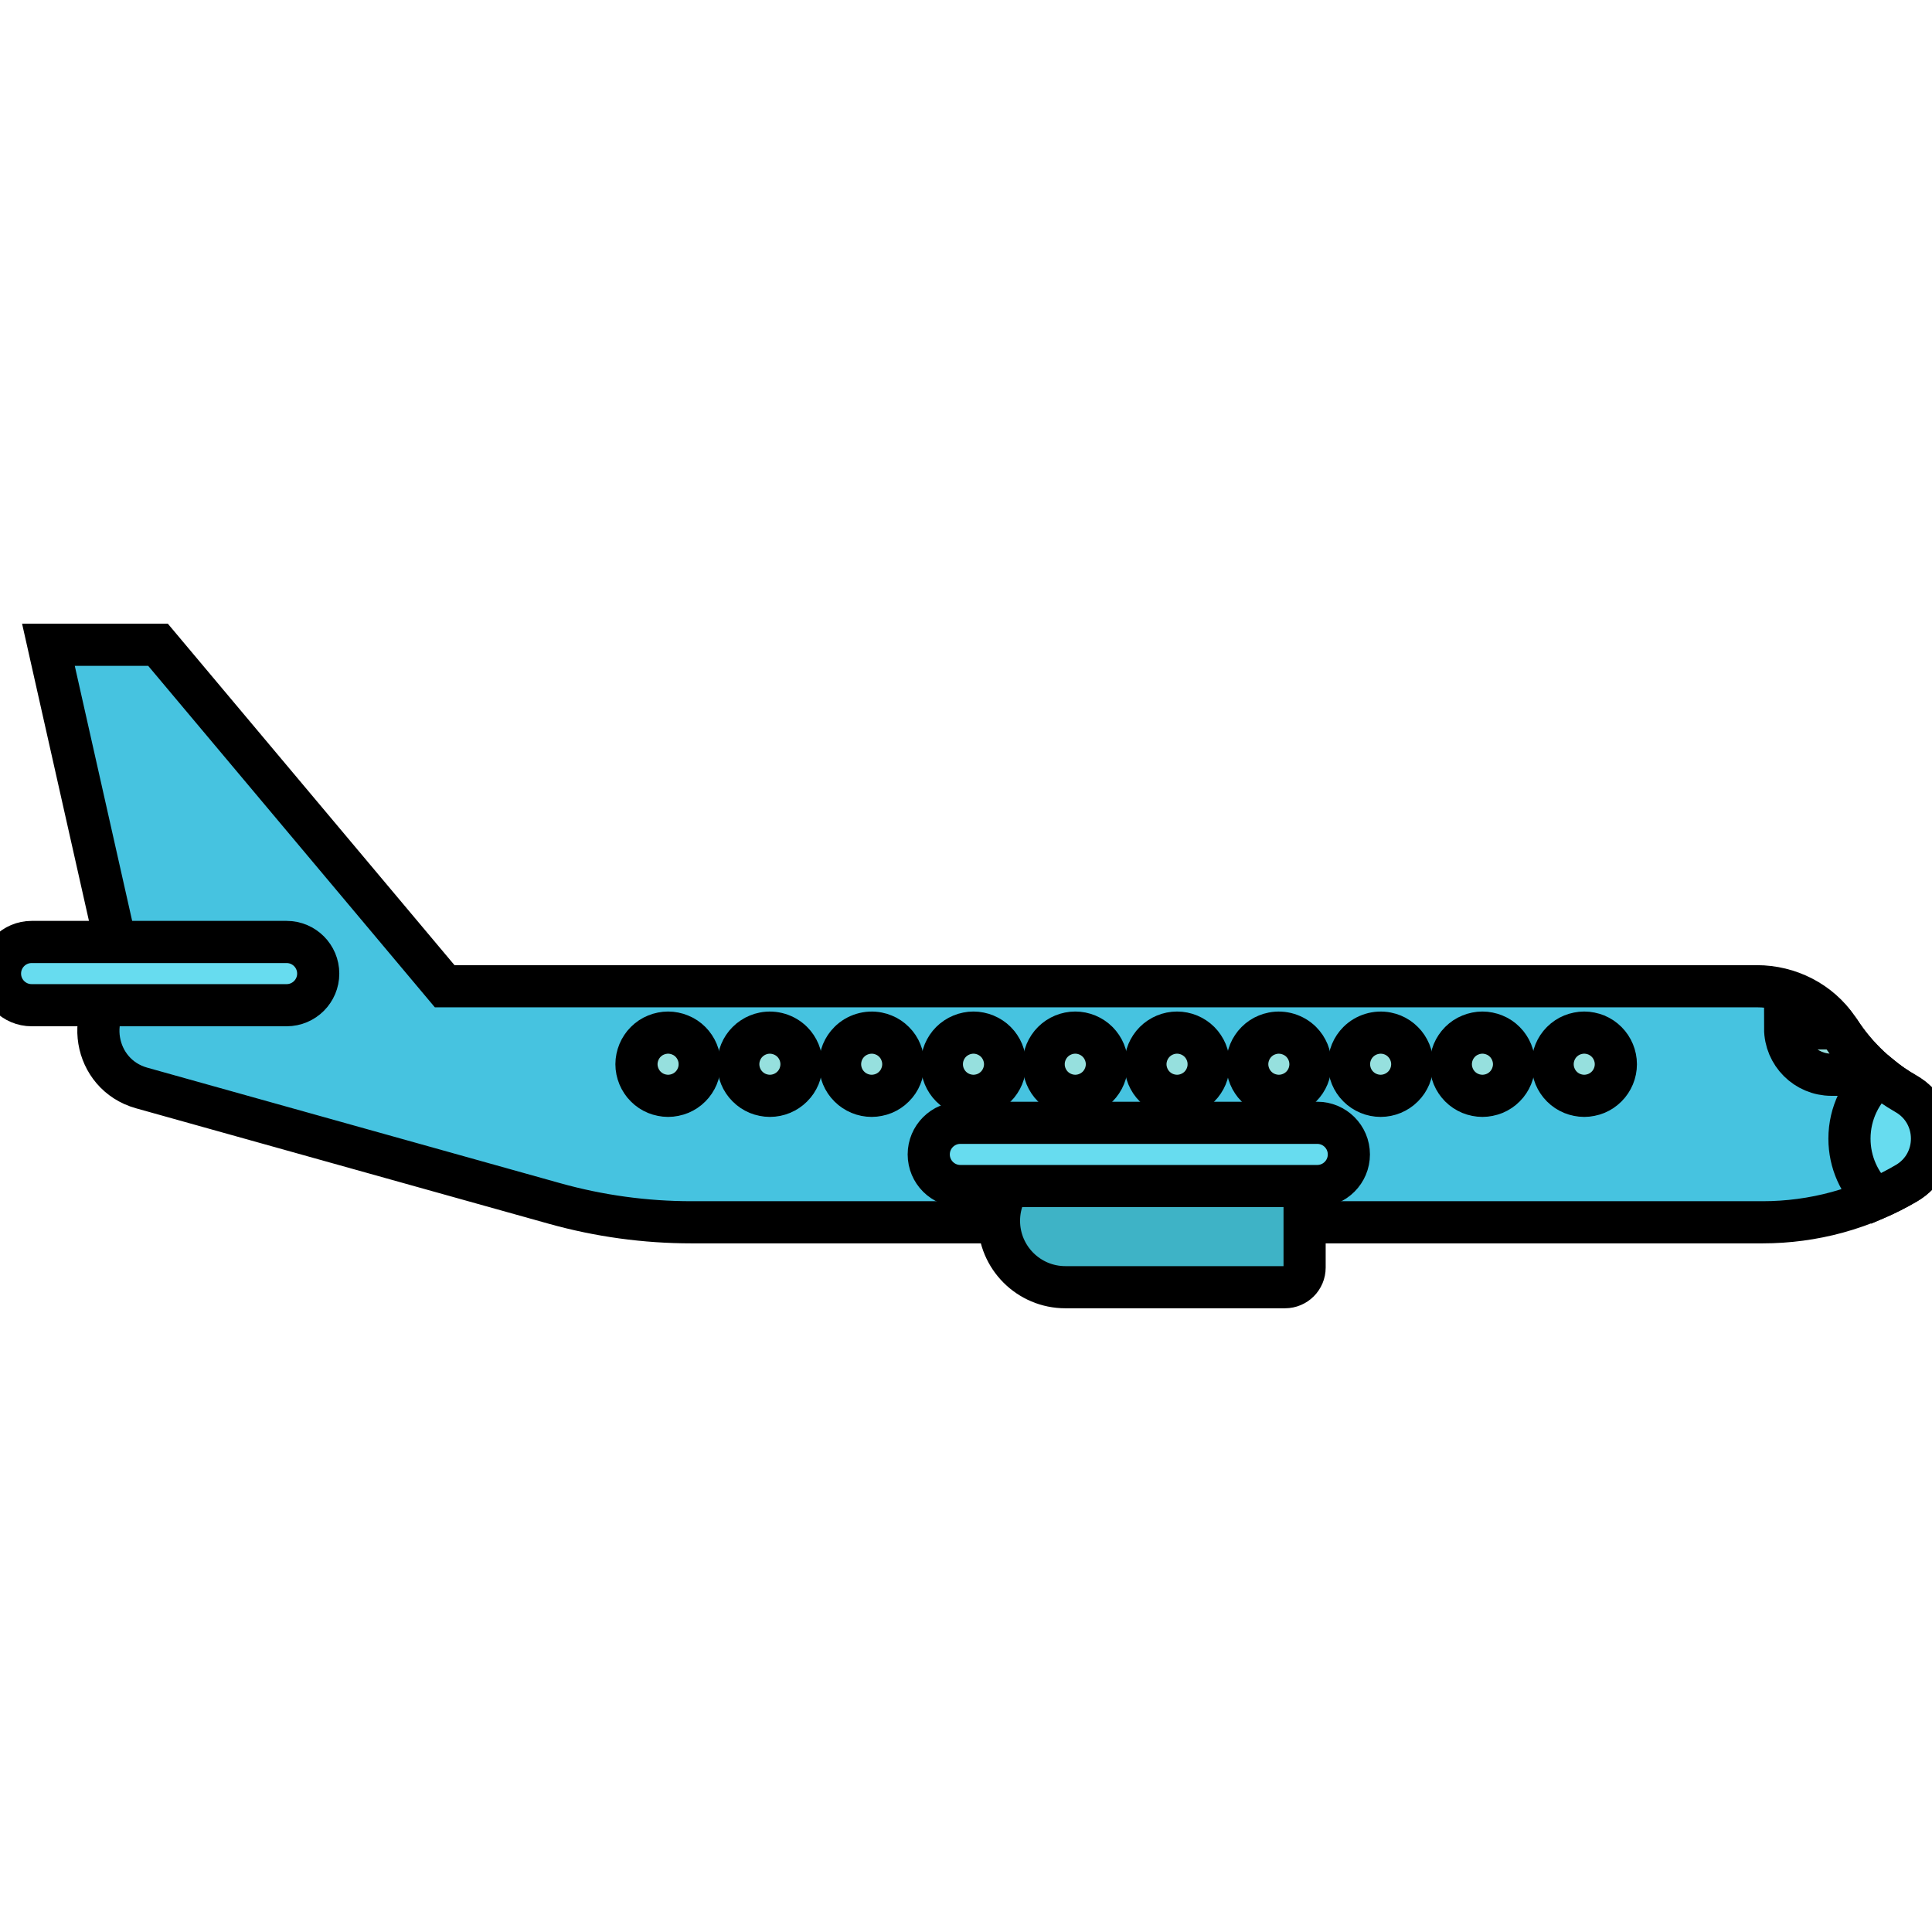
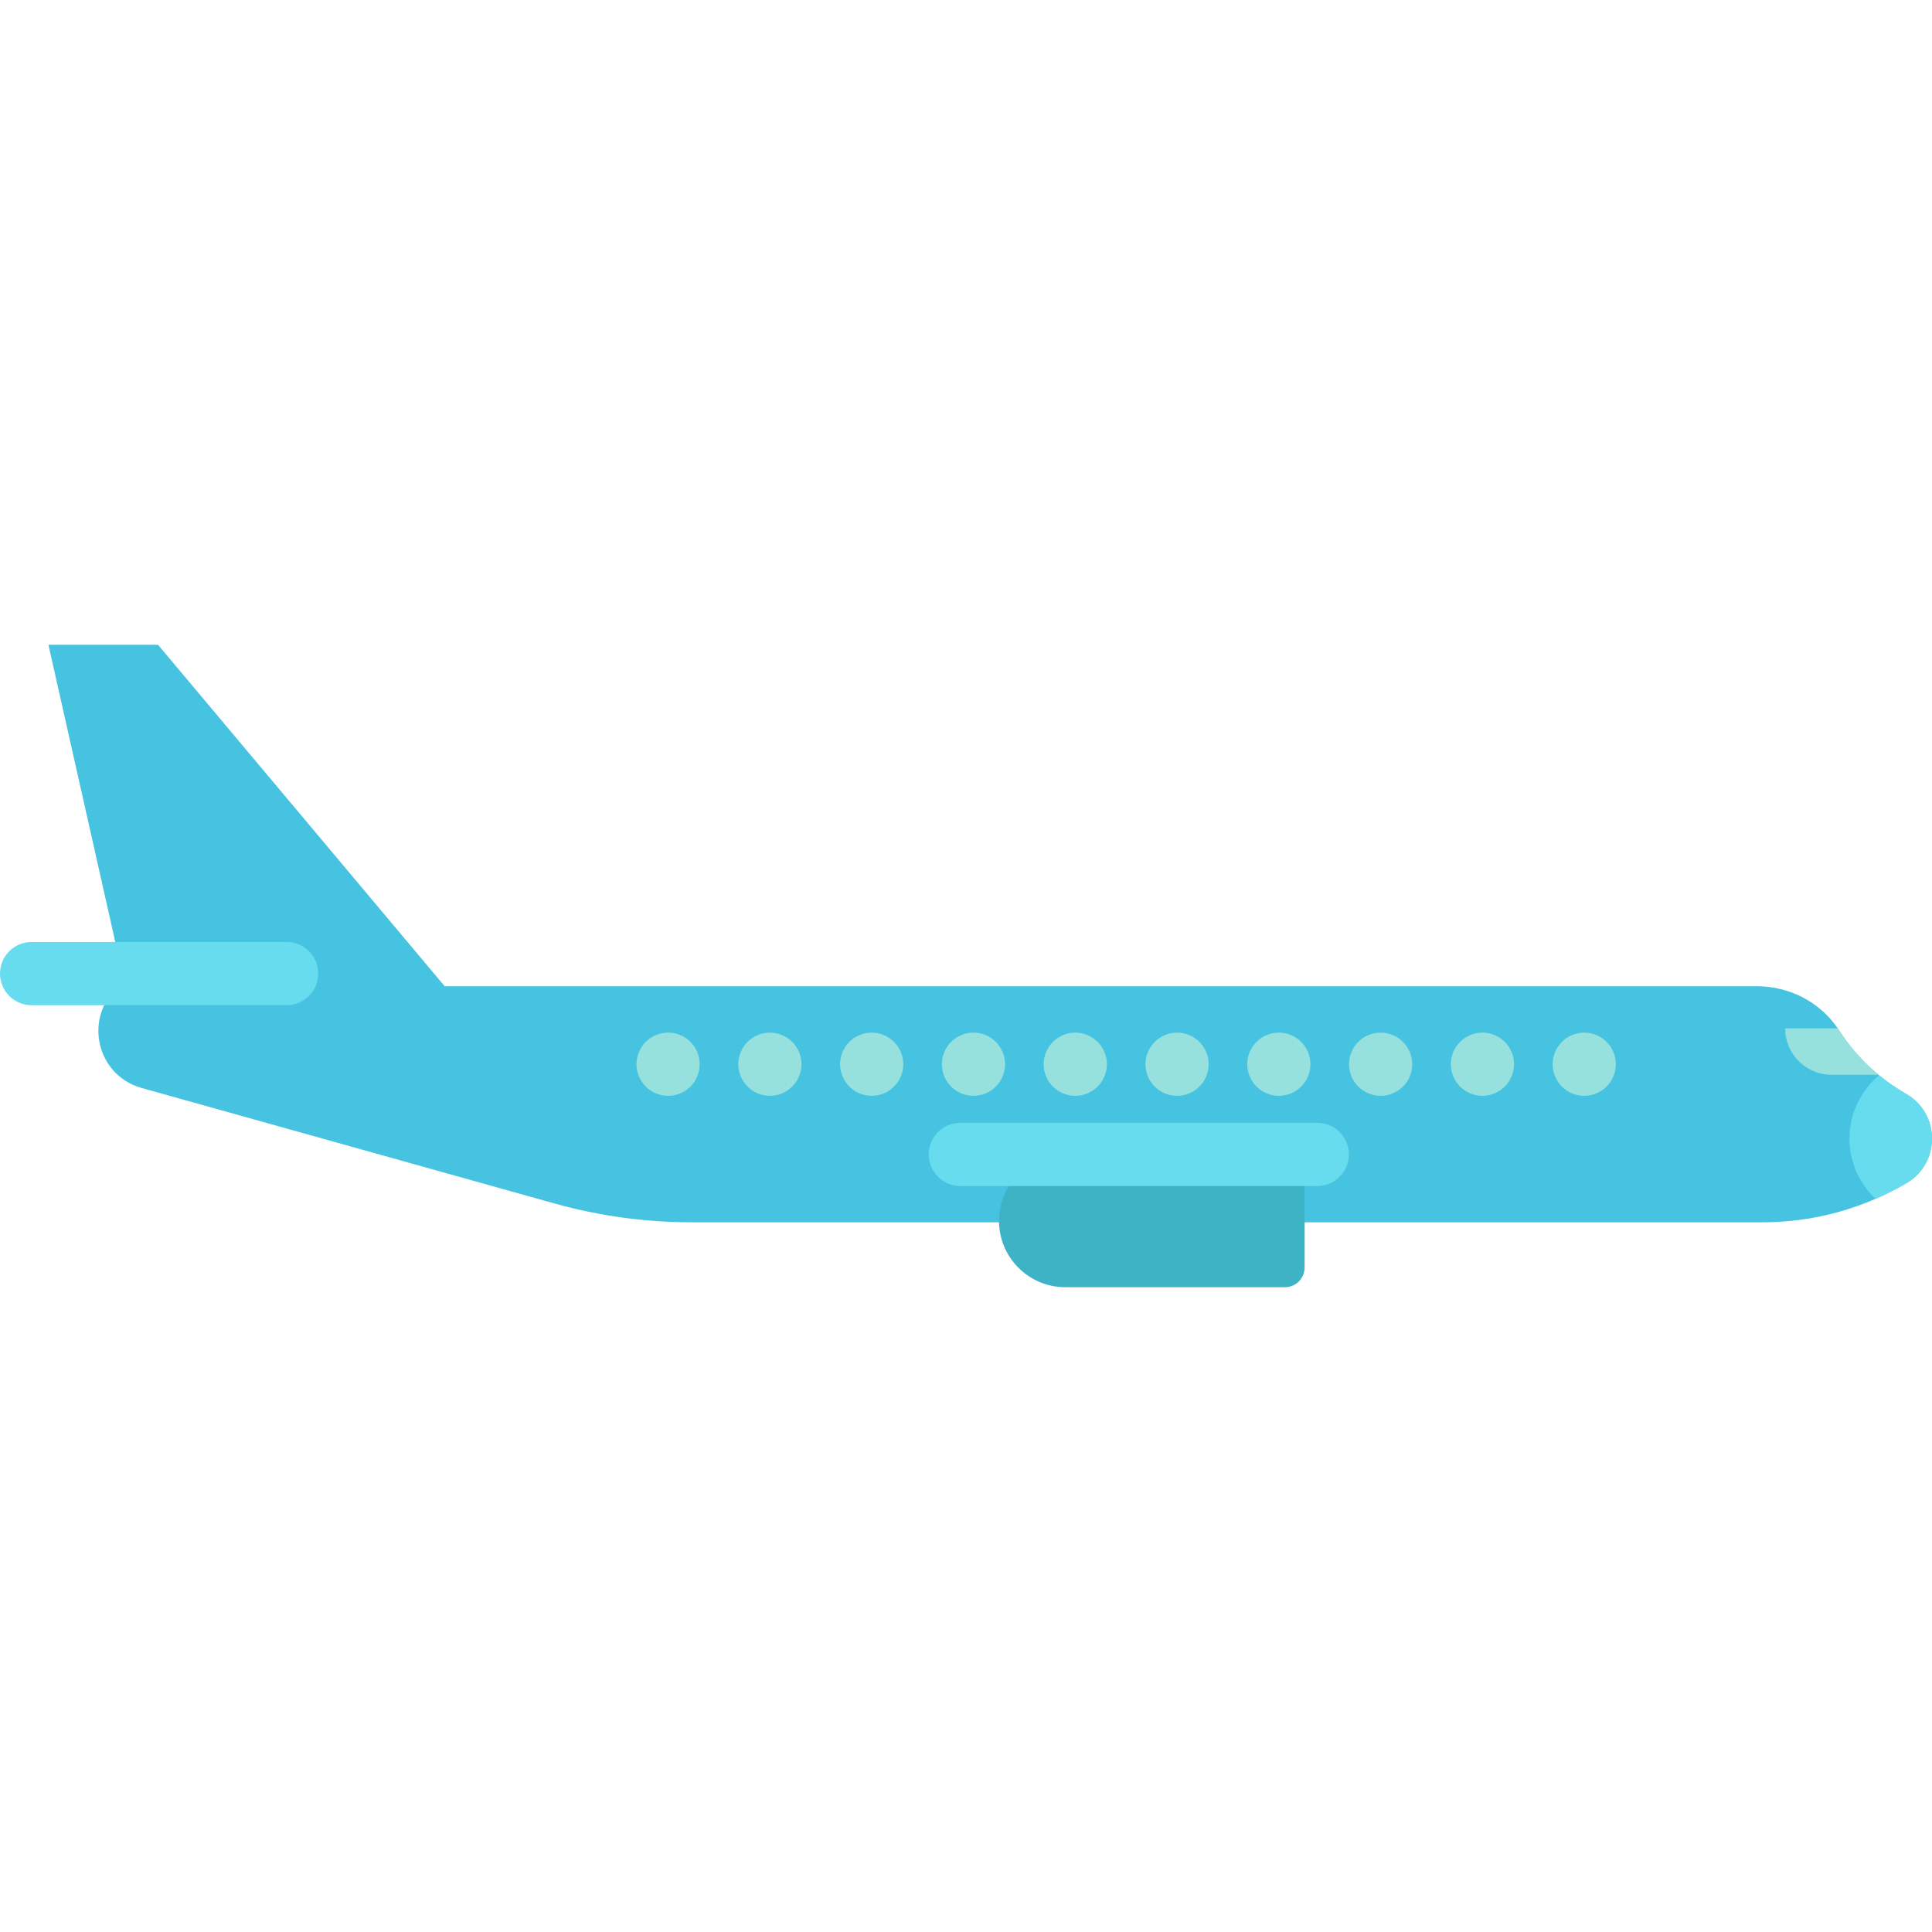
- <svg xmlns="http://www.w3.org/2000/svg" height="800px" width="800px" version="1.1" id="Layer_1" viewBox="0 0 458.329 458.329" xml:space="preserve" stroke="#000000" stroke-width="10px">
+ <svg xmlns="http://www.w3.org/2000/svg" height="800px" width="800px" version="1.1" id="Layer_1" viewBox="0 0 458.329 458.329" xml:space="preserve">
  <g>
    <path style="fill:#46C3E0;" d="M458.329,270.124c0,4.09-2.01,8.18-6.04,10.55c-2.38,1.4-4.83,2.64-7.35,3.73   c-2.96,1.28-6,2.35-9.1,3.2c-5.73,1.56-11.68,2.36-17.68,2.36h-254.12c-10.98,0-21.91-1.5-32.48-4.46l-97.95-27.4   c-11.51-3.22-14-18.42-4.12-25.14l-18-80h26l68,81h311.28c7.66,0,14.92,3.69,19.2,10c0.13,0.16,0.23,0.32,0.34,0.49   c2.01,3.14,4.4,6,7.09,8.54c0.72,0.68,1.47,1.34,2.24,1.97c0.05,0.05,0.1,0.09,0.15,0.13c1.99,1.63,4.12,3.1,6.37,4.39   C456.269,261.834,458.329,265.974,458.329,270.124z" />
    <path style="fill:#3EB3C6;" d="M252.742,305.365h52.092c2.572,0,4.657-2.085,4.657-4.657v-22.186c0-2.572-2.085-4.657-4.657-4.657   h-52.092c-8.699,0-15.751,7.052-15.751,15.751l0,0C236.992,298.313,244.044,305.365,252.742,305.365z" />
    <path style="fill:#67DCEF;" d="M67.992,238.464H7.5c-4.142,0-7.5-3.358-7.5-7.5s3.358-7.5,7.5-7.5h60.492   c4.142,0,7.5,3.358,7.5,7.5S72.134,238.464,67.992,238.464z" />
    <path style="fill:#96E0DE;" d="M445.639,254.964h-11.15c-6.07,0-11-4.92-11-11h12.48c0.13,0.16,0.23,0.32,0.34,0.49   c2.01,3.14,4.4,6,7.09,8.54C444.119,253.674,444.869,254.334,445.639,254.964z" />
    <path style="fill:#96E0DE;" d="M375.829,259.964c-0.49,0-0.99-0.05-1.47-0.15c-0.48-0.09-0.95-0.24-1.4-0.42   c-0.46-0.19-0.89-0.42-1.3-0.69c-0.41-0.28-0.79-0.59-1.14-0.94c-1.39-1.39-2.19-3.33-2.19-5.3s0.8-3.91,2.19-5.3   c0.35-0.35,0.73-0.66,1.14-0.94c0.41-0.27,0.84-0.5,1.3-0.69c0.45-0.18,0.92-0.33,1.4-0.42c0.97-0.2,1.96-0.2,2.93,0   c0.48,0.09,0.95,0.24,1.41,0.42c0.45,0.19,0.88,0.42,1.29,0.69c0.41,0.28,0.79,0.59,1.14,0.94c1.4,1.39,2.2,3.33,2.2,5.3   c0,1.98-0.8,3.91-2.2,5.3c-0.35,0.35-0.73,0.66-1.14,0.94c-0.41,0.27-0.84,0.5-1.29,0.69c-0.46,0.18-0.93,0.33-1.41,0.42   C376.809,259.914,376.319,259.964,375.829,259.964z" />
    <path style="fill:#96E0DE;" d="M351.679,259.964c-0.49,0-0.98-0.05-1.47-0.15c-0.48-0.09-0.95-0.24-1.4-0.42   c-0.45-0.19-0.89-0.42-1.3-0.69c-0.41-0.28-0.79-0.59-1.14-0.94c-0.34-0.34-0.65-0.73-0.93-1.14c-0.27-0.4-0.5-0.84-0.69-1.29   c-0.18-0.45-0.33-0.93-0.42-1.4c-0.1-0.49-0.15-0.98-0.15-1.47c0-0.49,0.05-0.98,0.15-1.47c0.09-0.47,0.24-0.95,0.42-1.4   c0.19-0.45,0.42-0.89,0.69-1.29c0.28-0.41,0.59-0.8,0.93-1.14c0.35-0.35,0.73-0.66,1.14-0.94c0.41-0.27,0.85-0.5,1.3-0.68   c0.45-0.19,0.92-0.34,1.4-0.43c0.97-0.2,1.97-0.2,2.93,0c0.48,0.09,0.95,0.24,1.41,0.43c0.45,0.18,0.89,0.41,1.29,0.68   c0.41,0.28,0.8,0.59,1.14,0.94c0.35,0.34,0.66,0.73,0.93,1.14c0.27,0.4,0.51,0.84,0.69,1.29c0.19,0.45,0.33,0.93,0.43,1.4   c0.1,0.49,0.15,0.98,0.15,1.47c0,0.49-0.05,0.98-0.15,1.47c-0.1,0.47-0.24,0.95-0.43,1.4c-0.18,0.45-0.42,0.89-0.69,1.29   c-0.27,0.41-0.58,0.8-0.93,1.14c-0.34,0.35-0.73,0.66-1.14,0.94c-0.4,0.27-0.84,0.5-1.29,0.69c-0.46,0.18-0.93,0.33-1.41,0.42   C352.659,259.914,352.169,259.964,351.679,259.964z" />
    <path style="fill:#96E0DE;" d="M327.529,259.964c-1.97,0-3.91-0.8-5.3-2.2c-0.35-0.34-0.66-0.73-0.94-1.14   c-0.27-0.4-0.5-0.84-0.69-1.29c-0.18-0.45-0.33-0.93-0.42-1.4c-0.1-0.49-0.15-0.98-0.15-1.47c0-1.98,0.8-3.91,2.2-5.3   c1.74-1.74,4.32-2.54,6.77-2.05c0.47,0.09,0.95,0.24,1.4,0.42c0.45,0.19,0.89,0.42,1.29,0.69c0.41,0.28,0.8,0.59,1.14,0.94   c1.4,1.39,2.2,3.33,2.2,5.3c0,0.49-0.05,0.98-0.15,1.47c-0.09,0.47-0.24,0.95-0.42,1.4c-0.19,0.45-0.42,0.89-0.69,1.29   c-0.28,0.41-0.59,0.8-0.94,1.14C331.439,259.164,329.499,259.964,327.529,259.964z" />
    <path style="fill:#96E0DE;" d="M303.379,259.964c-0.49,0-0.98-0.05-1.46-0.15c-0.48-0.09-0.95-0.24-1.41-0.42   c-0.45-0.19-0.89-0.42-1.29-0.69c-0.41-0.28-0.8-0.59-1.14-0.94c-0.35-0.34-0.66-0.73-0.93-1.14c-0.27-0.4-0.51-0.84-0.69-1.29   c-0.19-0.45-0.33-0.92-0.43-1.4c-0.1-0.49-0.15-0.98-0.15-1.47c0-0.49,0.05-0.98,0.15-1.47c0.1-0.47,0.24-0.95,0.43-1.4   c0.18-0.45,0.42-0.89,0.69-1.29c0.27-0.41,0.58-0.8,0.93-1.14c0.34-0.35,0.73-0.66,1.14-0.94c0.4-0.27,0.84-0.5,1.29-0.68   c0.46-0.19,0.93-0.34,1.41-0.43c2.43-0.49,5.02,0.31,6.77,2.05c0.34,0.34,0.65,0.73,0.93,1.14c0.27,0.4,0.5,0.84,0.69,1.29   c0.18,0.45,0.33,0.93,0.42,1.4c0.1,0.49,0.15,0.98,0.15,1.47c0,0.49-0.05,0.98-0.15,1.47c-0.09,0.48-0.24,0.95-0.42,1.4   c-0.19,0.45-0.42,0.89-0.69,1.29c-0.28,0.41-0.59,0.8-0.93,1.14C307.289,259.164,305.359,259.964,303.379,259.964z" />
    <path style="fill:#96E0DE;" d="M182.639,259.964c-0.49,0-0.98-0.05-1.46-0.15c-0.48-0.09-0.96-0.24-1.41-0.42   c-0.45-0.19-0.89-0.42-1.29-0.69c-0.41-0.28-0.8-0.59-1.14-0.94c-0.35-0.34-0.66-0.73-0.94-1.14c-0.27-0.4-0.5-0.84-0.69-1.29   c-0.18-0.45-0.33-0.93-0.42-1.4c-0.1-0.49-0.15-0.98-0.15-1.47c0-1.97,0.8-3.91,2.2-5.3c0.34-0.35,0.73-0.66,1.14-0.93   c0.4-0.28,0.84-0.51,1.29-0.69c0.45-0.19,0.93-0.34,1.41-0.43c2.43-0.49,5.02,0.31,6.76,2.05c1.4,1.39,2.2,3.33,2.2,5.3   c0,0.49-0.05,0.98-0.15,1.47c-0.09,0.47-0.24,0.95-0.42,1.4c-0.19,0.45-0.42,0.89-0.69,1.29c-0.28,0.41-0.59,0.8-0.94,1.14   C186.549,259.164,184.619,259.964,182.639,259.964z" />
    <path style="fill:#96E0DE;" d="M158.489,259.964c-0.49,0-0.98-0.05-1.46-0.15c-0.48-0.09-0.95-0.24-1.41-0.42   c-0.45-0.19-0.88-0.42-1.29-0.69c-0.41-0.28-0.79-0.59-1.14-0.94c-0.35-0.34-0.66-0.73-0.93-1.14c-0.27-0.4-0.5-0.84-0.69-1.29   c-0.19-0.45-0.33-0.93-0.43-1.4c-0.1-0.49-0.15-0.98-0.15-1.47c0-0.49,0.05-0.98,0.15-1.46s0.24-0.96,0.43-1.41   c0.19-0.45,0.42-0.89,0.69-1.29c0.27-0.41,0.58-0.8,0.93-1.14c0.35-0.35,0.73-0.66,1.14-0.94c0.41-0.27,0.84-0.5,1.29-0.68   c0.46-0.19,0.93-0.34,1.41-0.43c0.97-0.2,1.96-0.2,2.93,0c0.48,0.09,0.95,0.24,1.4,0.43c0.45,0.18,0.89,0.41,1.3,0.68   c0.41,0.28,0.79,0.59,1.14,0.94c0.34,0.34,0.66,0.73,0.93,1.14c0.27,0.4,0.5,0.84,0.69,1.29c0.19,0.45,0.33,0.93,0.43,1.41   c0.09,0.48,0.14,0.97,0.14,1.46c0,0.49-0.05,0.98-0.14,1.47c-0.1,0.47-0.24,0.95-0.43,1.4c-0.19,0.45-0.42,0.89-0.69,1.29   c-0.27,0.41-0.59,0.8-0.93,1.14c-0.35,0.35-0.73,0.66-1.14,0.94c-0.41,0.27-0.85,0.5-1.3,0.69c-0.45,0.18-0.92,0.33-1.4,0.42   C159.479,259.914,158.979,259.964,158.489,259.964z" />
    <path style="fill:#96E0DE;" d="M279.229,259.964c-0.48,0-0.98-0.05-1.46-0.15c-0.48-0.09-0.95-0.24-1.41-0.42   c-0.45-0.19-0.88-0.42-1.29-0.69c-0.41-0.28-0.79-0.59-1.14-0.94c-1.4-1.39-2.2-3.33-2.2-5.3c0-0.49,0.05-0.98,0.15-1.46   s0.24-0.96,0.43-1.41c0.19-0.45,0.42-0.89,0.69-1.29c0.27-0.41,0.59-0.8,0.93-1.14c1.4-1.4,3.33-2.2,5.3-2.2   c1.98,0,3.91,0.8,5.31,2.2c0.34,0.34,0.66,0.73,0.93,1.14c0.27,0.4,0.5,0.84,0.69,1.29c0.19,0.45,0.33,0.93,0.43,1.41   s0.14,0.97,0.14,1.46c0,0.49-0.04,0.98-0.14,1.47c-0.1,0.47-0.24,0.95-0.43,1.4c-0.19,0.45-0.42,0.89-0.69,1.29   c-0.27,0.41-0.59,0.8-0.93,1.14C283.139,259.164,281.209,259.964,279.229,259.964z" />
    <path style="fill:#96E0DE;" d="M255.089,259.964c-1.98,0-3.91-0.8-5.31-2.2c-0.34-0.34-0.66-0.73-0.93-1.14   c-0.27-0.4-0.5-0.84-0.69-1.29c-0.19-0.45-0.33-0.93-0.43-1.4c-0.1-0.49-0.14-0.98-0.14-1.47c0-0.49,0.04-0.98,0.14-1.46   c0.1-0.48,0.24-0.96,0.43-1.41c0.19-0.45,0.42-0.89,0.69-1.29c0.27-0.41,0.59-0.8,0.93-1.14c1.4-1.4,3.33-2.2,5.31-2.2   c1.97,0,3.9,0.8,5.3,2.2c0.34,0.34,0.66,0.73,0.93,1.14c0.27,0.4,0.5,0.84,0.69,1.29c0.19,0.45,0.33,0.93,0.43,1.41   s0.15,0.97,0.15,1.46c0,0.49-0.05,0.98-0.15,1.47c-0.1,0.47-0.24,0.95-0.43,1.4c-0.19,0.45-0.42,0.89-0.69,1.29   c-0.27,0.41-0.59,0.8-0.93,1.14C258.989,259.164,257.059,259.964,255.089,259.964z" />
    <path style="fill:#96E0DE;" d="M230.939,259.964c-0.49,0-0.98-0.05-1.47-0.15c-0.48-0.09-0.95-0.24-1.4-0.42   c-0.45-0.19-0.89-0.42-1.3-0.69c-0.41-0.28-0.79-0.59-1.14-0.94c-0.34-0.34-0.66-0.73-0.93-1.14c-0.27-0.4-0.5-0.84-0.69-1.29   c-0.19-0.45-0.33-0.93-0.43-1.4c-0.09-0.49-0.14-0.98-0.14-1.47c0-0.49,0.05-0.98,0.14-1.47c0.1-0.47,0.24-0.95,0.43-1.4   c0.19-0.45,0.42-0.89,0.69-1.29c0.27-0.41,0.59-0.8,0.93-1.14c0.35-0.35,0.73-0.66,1.14-0.93c0.41-0.27,0.85-0.51,1.3-0.69   c0.45-0.19,0.92-0.34,1.4-0.43c0.97-0.2,1.96-0.2,2.93,0c0.48,0.09,0.95,0.24,1.41,0.43c0.45,0.18,0.88,0.42,1.29,0.69   c0.41,0.27,0.79,0.58,1.14,0.93c0.35,0.34,0.66,0.73,0.93,1.14c0.27,0.4,0.5,0.84,0.69,1.29c0.19,0.45,0.33,0.93,0.43,1.4   c0.1,0.49,0.15,0.98,0.15,1.47c0,0.49-0.05,0.98-0.15,1.47c-0.1,0.47-0.24,0.95-0.43,1.4c-0.19,0.45-0.42,0.89-0.69,1.29   c-0.27,0.41-0.58,0.8-0.93,1.14c-0.35,0.35-0.73,0.66-1.14,0.94c-0.41,0.27-0.84,0.5-1.29,0.69c-0.46,0.18-0.93,0.33-1.41,0.42   C231.919,259.914,231.429,259.964,230.939,259.964z" />
    <path style="fill:#96E0DE;" d="M206.789,259.964c-1.98,0-3.91-0.8-5.3-2.2c-0.35-0.34-0.66-0.73-0.94-1.14   c-0.27-0.4-0.5-0.84-0.69-1.29c-0.18-0.45-0.33-0.93-0.42-1.4c-0.1-0.49-0.15-0.98-0.15-1.47c0-0.49,0.05-0.98,0.15-1.47   c0.09-0.47,0.24-0.95,0.42-1.4c0.19-0.45,0.42-0.89,0.69-1.29c0.28-0.41,0.59-0.8,0.94-1.14c1.73-1.74,4.33-2.54,6.76-2.05   c0.48,0.09,0.96,0.24,1.41,0.43c0.45,0.18,0.89,0.41,1.29,0.68c0.41,0.28,0.8,0.59,1.14,0.94c0.35,0.34,0.66,0.73,0.94,1.14   c0.27,0.4,0.5,0.84,0.68,1.29c0.19,0.45,0.34,0.93,0.43,1.4c0.1,0.49,0.15,0.98,0.15,1.47c0,0.49-0.05,0.98-0.15,1.47   c-0.09,0.47-0.24,0.95-0.43,1.4c-0.18,0.45-0.41,0.89-0.68,1.29c-0.28,0.41-0.59,0.8-0.94,1.14c-0.34,0.35-0.73,0.66-1.14,0.94   c-0.4,0.27-0.84,0.5-1.29,0.69c-0.45,0.18-0.93,0.33-1.41,0.42C207.769,259.914,207.279,259.964,206.789,259.964z" />
    <path style="fill:#67DCEF;" d="M312.492,281.364h-84.667c-4.142,0-7.5-3.358-7.5-7.5s3.358-7.5,7.5-7.5h84.667   c4.142,0,7.5,3.358,7.5,7.5S316.634,281.364,312.492,281.364z" />
    <path style="fill:#67DCEF;" d="M458.329,270.124c0,4.09-2.01,8.18-6.04,10.55c-2.38,1.4-4.83,2.64-7.35,3.73   c-3.81-3.57-6.19-8.65-6.19-14.28c0-6.04,2.74-11.44,7.04-15.03c1.99,1.63,4.12,3.1,6.37,4.39   C456.269,261.834,458.329,265.974,458.329,270.124z" />
  </g>
</svg>
